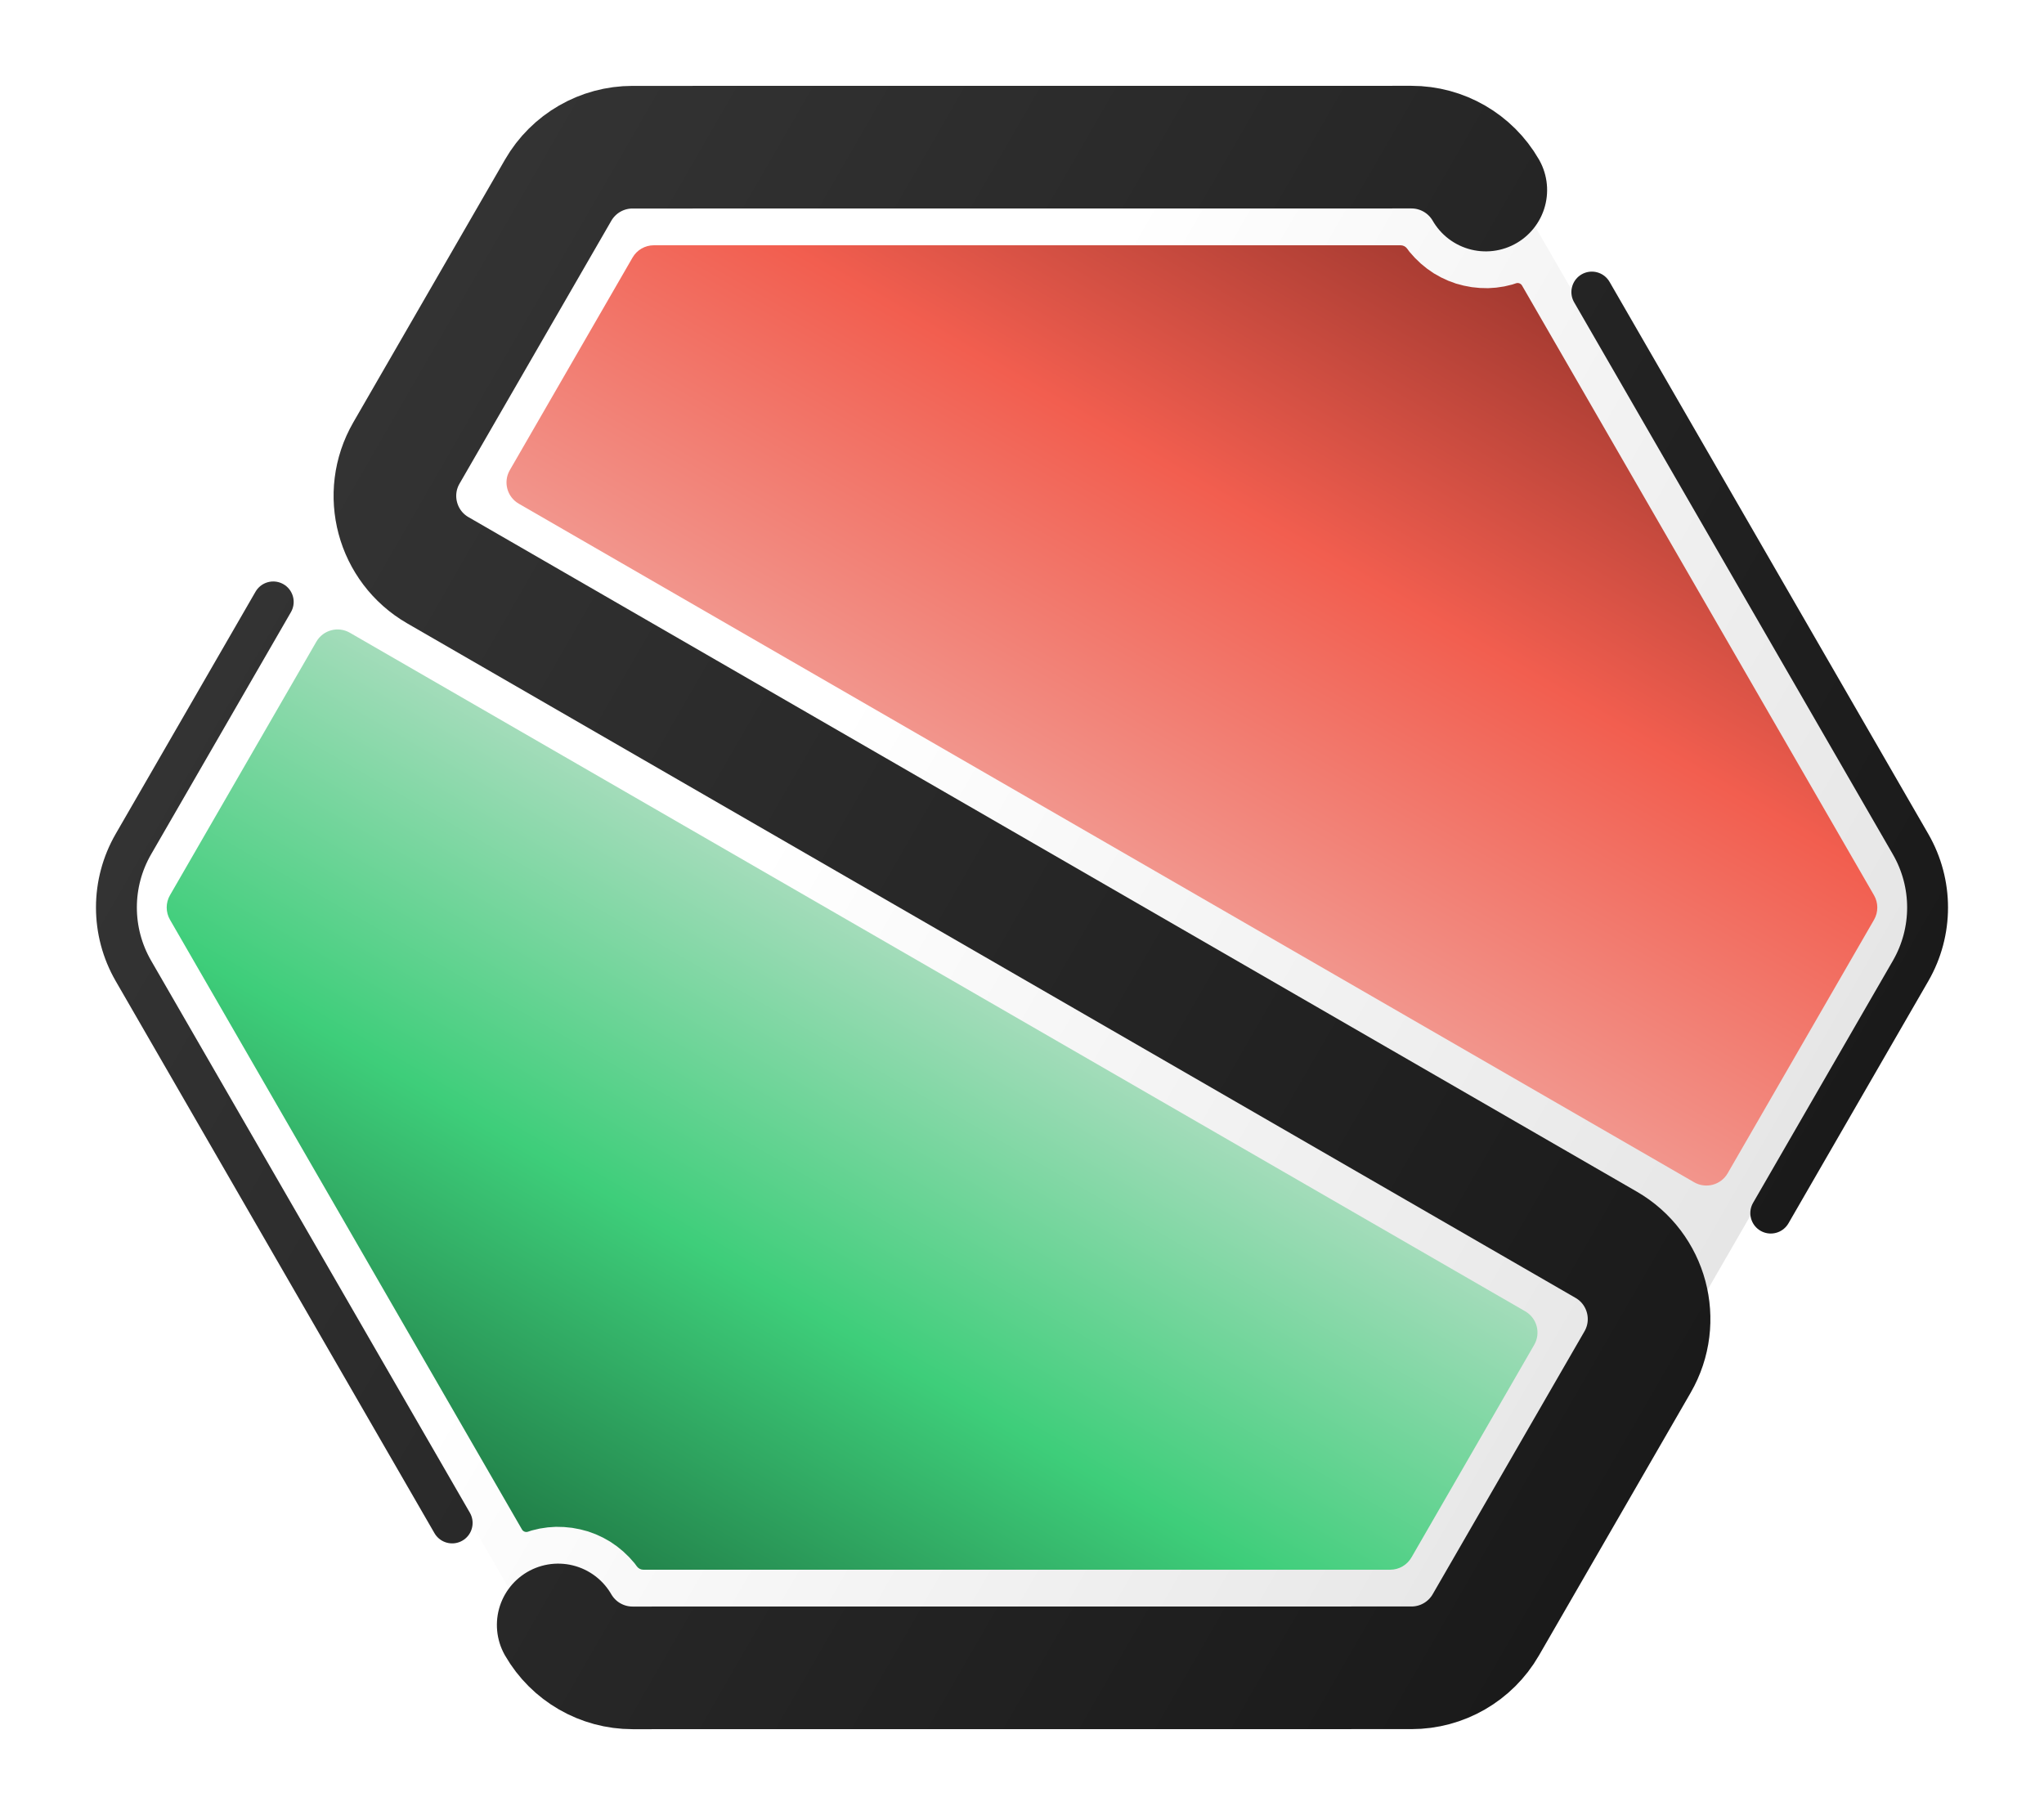
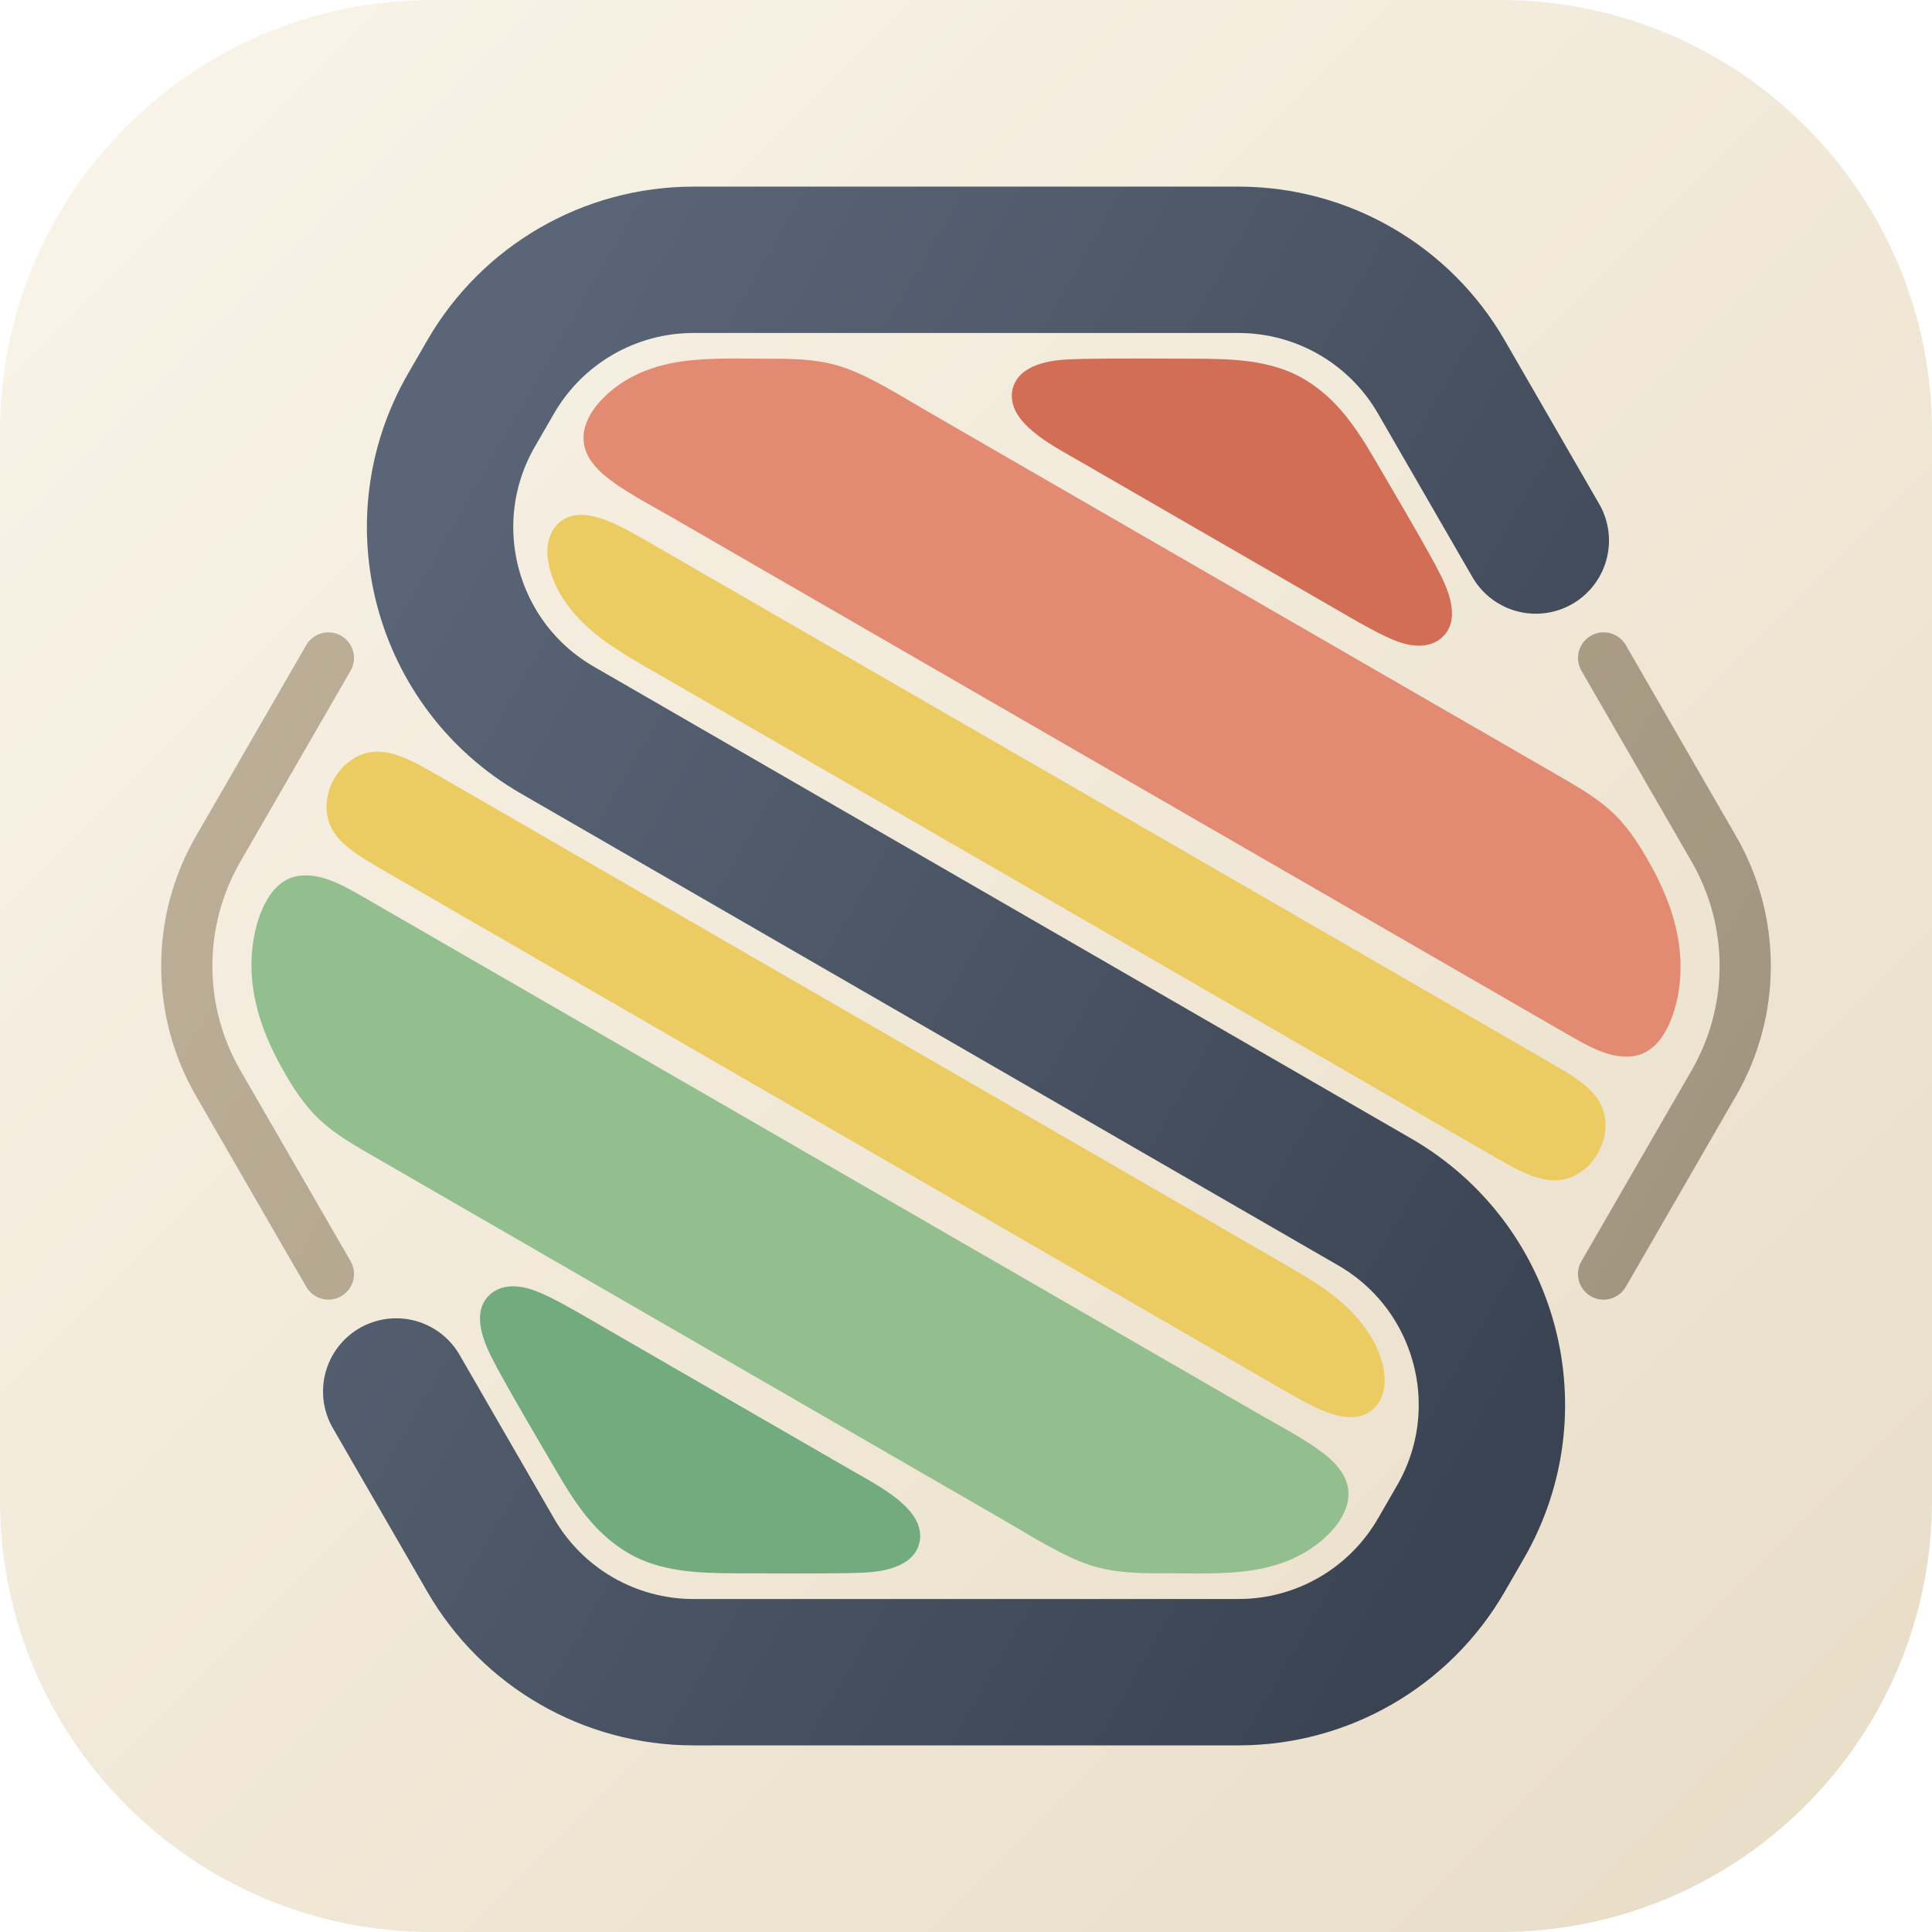
- <svg xmlns="http://www.w3.org/2000/svg" width="250" height="222" viewBox="-25 4 250 222">
+ <svg xmlns="http://www.w3.org/2000/svg" width="512" height="512" viewBox="-32 -17 264 264">
  <defs>
-     <linearGradient id="paper" x1="-0.5" y1="115" x2="200.5" y2="115" gradientUnits="userSpaceOnUse">
-       <stop offset="0.345" stop-color="#ffffff" />
-       <stop offset="1" stop-color="#e5e5e5" />
+     <linearGradient id="bg" x1="-32" y1="-17" x2="232" y2="247" gradientUnits="userSpaceOnUse">
+       <stop offset="0" stop-color="#faf5ea" />
+       <stop offset="1" stop-color="#e8dcc6" />
    </linearGradient>
-     <linearGradient id="frame" x1="-0.5" y1="115" x2="200.5" y2="115" gradientUnits="userSpaceOnUse">
-       <stop offset="0" stop-color="#333333" />
-       <stop offset="1" stop-color="#1a1a1a" />
+     <linearGradient id="frame" x2="200" gradientUnits="userSpaceOnUse">
+       <stop offset="0" stop-color="#5a6678" />
+       <stop offset="1" stop-color="#3a4352" />
    </linearGradient>
-     <linearGradient id="green" x1="100" y1="127" x2="100" y2="214.3" gradientUnits="userSpaceOnUse">
-       <stop offset="0" stop-color="#a3dcba" />
-       <stop offset="0.5" stop-color="#3ece7a" />
-       <stop offset="1" stop-color="#1f7a45" />
+     <linearGradient id="frame-light" x2="200" gradientUnits="userSpaceOnUse">
+       <stop offset="0" stop-color="#bcae96" />
+       <stop offset="1" stop-color="#a39680" />
    </linearGradient>
-     <linearGradient id="red" x1="100" y1="103" x2="100" y2="15.7" gradientUnits="userSpaceOnUse">
-       <stop offset="0" stop-color="#f2958c" />
-       <stop offset="0.5" stop-color="#f25e4f" />
-       <stop offset="1" stop-color="#9e372e" />
-     </linearGradient>
+     <path id="outer" d="M 100.52,182.5 L 80.11,182.5 C 77.73,182.5 75.34,182.48 72.96,182.66 C 71.4,182.78 69.76,183.03 68.37,183.8 C 67.76,184.14 67.19,184.59 66.77,185.15 C 66.46,185.56 66.22,186.02 66.08,186.51 C 65.18,189.64 68.18,192.11 70.45,193.63 L 72.11,194.69 C 76.61,197.42 81.23,200.01 85.78,202.61 C 90.35,205.23 94.78,207.52 100.17,207.55 C 105.32,207.58 110,205.03 114.35,202.54 C 116.5,201.31 124.07,196.99 127.67,194.82 L 129.35,193.77 C 131.86,192.16 135.16,189.33 133.72,185.97 C 133.52,185.5 133.2,185.07 132.84,184.7 C 132.39,184.24 131.8,183.85 131.21,183.59 C 128.25,182.28 124.06,182.5 120.93,182.5 L 100.52,182.5 Z" />
+     <path id="inner" d="M 98.04,148 L 24.33,148.01 C 21.29,148.03 17.66,147.91 15.06,149.78 C 11.77,152.15 12.63,157.12 13.81,160.35 C 16,166.35 20.5,170.49 25.86,173.72 C 28.44,175.27 31.14,176.7 34.1,177.37 C 37.05,178.04 40.16,178 43.16,178 L 142.58,178 C 146.42,178 151.72,178.25 155.65,177.42 C 159.34,176.64 162.62,174.67 165.85,172.81 C 169.38,170.78 173.11,168.82 176.18,166.09 C 177.06,165.31 177.87,164.45 178.61,163.54 C 179.07,162.97 179.46,162.4 179.85,161.78 C 182.07,158.23 183.84,151.93 179.28,149.36 C 178.66,149.01 177.99,148.76 177.31,148.58 C 174.14,147.75 169.02,148 165.95,148 L 98.04,148 Z" />
+     <path id="median" d="M 102.57,86.5 L 33.45,86.51 C 32.53,86.51 31.21,86.52 30.26,86.55 C 27.12,86.66 22.17,87.03 21.41,90.91 C 21.33,91.32 21.31,91.75 21.35,92.17 C 21.41,92.83 21.6,93.48 21.89,94.08 C 22.22,94.78 22.67,95.43 23.19,96 C 24.13,97.04 25.22,97.91 26.43,98.62 C 30.79,101.18 35.83,101.46 40.76,101.48 L 176,101.48 C 178.57,101.45 181.49,101.51 183.88,100.37 C 188.49,98.17 188.77,90.98 184.7,88.09 C 182.38,86.44 178.54,86.55 175.88,86.52 L 102.57,86.5 Z" />
  </defs>
+   <rect x="-32" y="-17" width="264" height="264" rx="59" fill="url(#bg)" />
  <g transform="rotate(30 100 115)">
-     <path id="paper-fill" fill="url(#paper)" d="M 106.75,8.05 L 189.25,55.68 A 13.5 13.5 0 0 1 196,67.37 L 196,162.63 A 13.5 13.5 0 0 1 189.25,174.32 L 106.75,221.95 A 13.5 13.5 0 0 1 93.25,221.95 L 10.75,174.32 A 13.5 13.5 0 0 1 4,162.63 L 4,67.37 A 13.5 13.5 0 0 1 10.75,55.68 L 93.25,8.05 A 13.5 13.5 0 0 1 106.75,8.05 Z" />
-     <path id="green-half" fill="url(#green)" d="M 181,130 L 181,160.03 A 3 3 0 0 1 179.5,162.63 L 100.4,208.3 A 0.99 0.99 0 0 1 99.51,208.35 L 99.05,208.15 L 98.11,207.84 L 97.14,207.6 L 96.16,207.44 L 95.16,207.36 L 94.16,207.37 L 93.17,207.46 L 92.19,207.63 L 91.23,207.89 L 90.29,208.22 L 89.38,208.63 L 88.5,209.11 L 87.68,209.66 L 86.9,210.28 L 86.17,210.97 L 85.84,211.34 A 0.62 0.62 0 0 1 85.07,211.46 L 10.5,168.4 A 3 3 0 0 1 9,165.81 L 9,130 A 3 3 0 0 1 12,127 L 178,127 A 3 3 0 0 1 181,130 Z" />
-     <path id="red-half" fill="url(#red)" d="M 19,100 L 19,69.97 A 3 3 0 0 1 20.5,67.37 L 99.6,21.7 A 0.99 0.99 0 0 1 100.49,21.65 L 100.95,21.85 L 101.89,22.16 L 102.86,22.4 L 103.84,22.56 L 104.84,22.64 L 105.84,22.63 L 106.83,22.54 L 107.81,22.37 L 108.77,22.11 L 109.71,21.78 L 110.62,21.37 L 111.5,20.89 L 112.32,20.34 L 113.1,19.72 L 113.83,19.03 L 114.16,18.66 A 0.62 0.62 0 0 1 114.93,18.54 L 189.5,61.6 A 3 3 0 0 1 191,64.19 L 191,100 A 3 3 0 0 1 188,103 L 22,103 A 3 3 0 0 1 19,100 Z" />
-     <g id="frame-stroke" fill="none" stroke="url(#frame)" stroke-linecap="round" stroke-linejoin="round">
-       <path id="s" stroke-width="15" d="M 105.25,10.64 A 10.5 10.5 0 0 0 94.75,10.64 L 12.25,58.28 A 10.5 10.5 0 0 0 7,67.37 L 7,104.5 A 10.5 10.5 0 0 0 17.5,115 L 182.5,115 A 10.5 10.5 0 0 1 193,125.5 L 193,162.63 A 10.5 10.5 0 0 1 187.75,171.72 L 105.25,219.36 A 10.5 10.5 0 0 1 94.75,219.36 L 94.75,219.36" />
-       <path id="sides" stroke-width="5" d="M 122.72,14.96 L 190.25,53.95 A 15.5 15.5 0 0 1 198,67.37 L 198,101.58 M 77.28,215.04 L 9.75,176.05 A 15.5 15.5 0 0 1 2,162.63 L 2,128.42" />
+     <use href="#outer" fill="#71ab7e" />
+     <use href="#inner" fill="#93bf8f" />
+     <use href="#median" fill="#eccb62" />
+     <g transform="rotate(180 100 115)">
+       <use href="#outer" fill="#d26d56" />
+       <use href="#inner" fill="#e38a72" />
+       <use href="#median" fill="#eccb62" />
+     </g>
+     <g fill="none" stroke-linecap="round" stroke-linejoin="round">
+       <path stroke="url(#frame-light)" stroke-width="7" d="M 154.41,34.98 L 180.5,50.05 A 32 32 0 0 1 196.5,77.76 L 196.5,107.89 M 45.59,195.01 L 19.5,179.95 A 32 32 0 0 1 3.5,152.24 L 3.5,122.11" />
+       <path stroke="url(#frame)" stroke-width="20" d="M 138.36,25.72 L 116,12.81 A 32 32 0 0 0 84,12.81 L 19.5,50.05 A 32 32 0 0 0 3.5,77.76 L 3.5,83 A 32 32 0 0 0 35.5,115 L 164.5,115 A 32 32 0 0 1 196.5,147 L 196.5,152.24 A 32 32 0 0 1 180.5,179.95 L 116,217.19 A 32 32 0 0 1 84,217.19 L 61.64,204.28" />
    </g>
  </g>
</svg>
